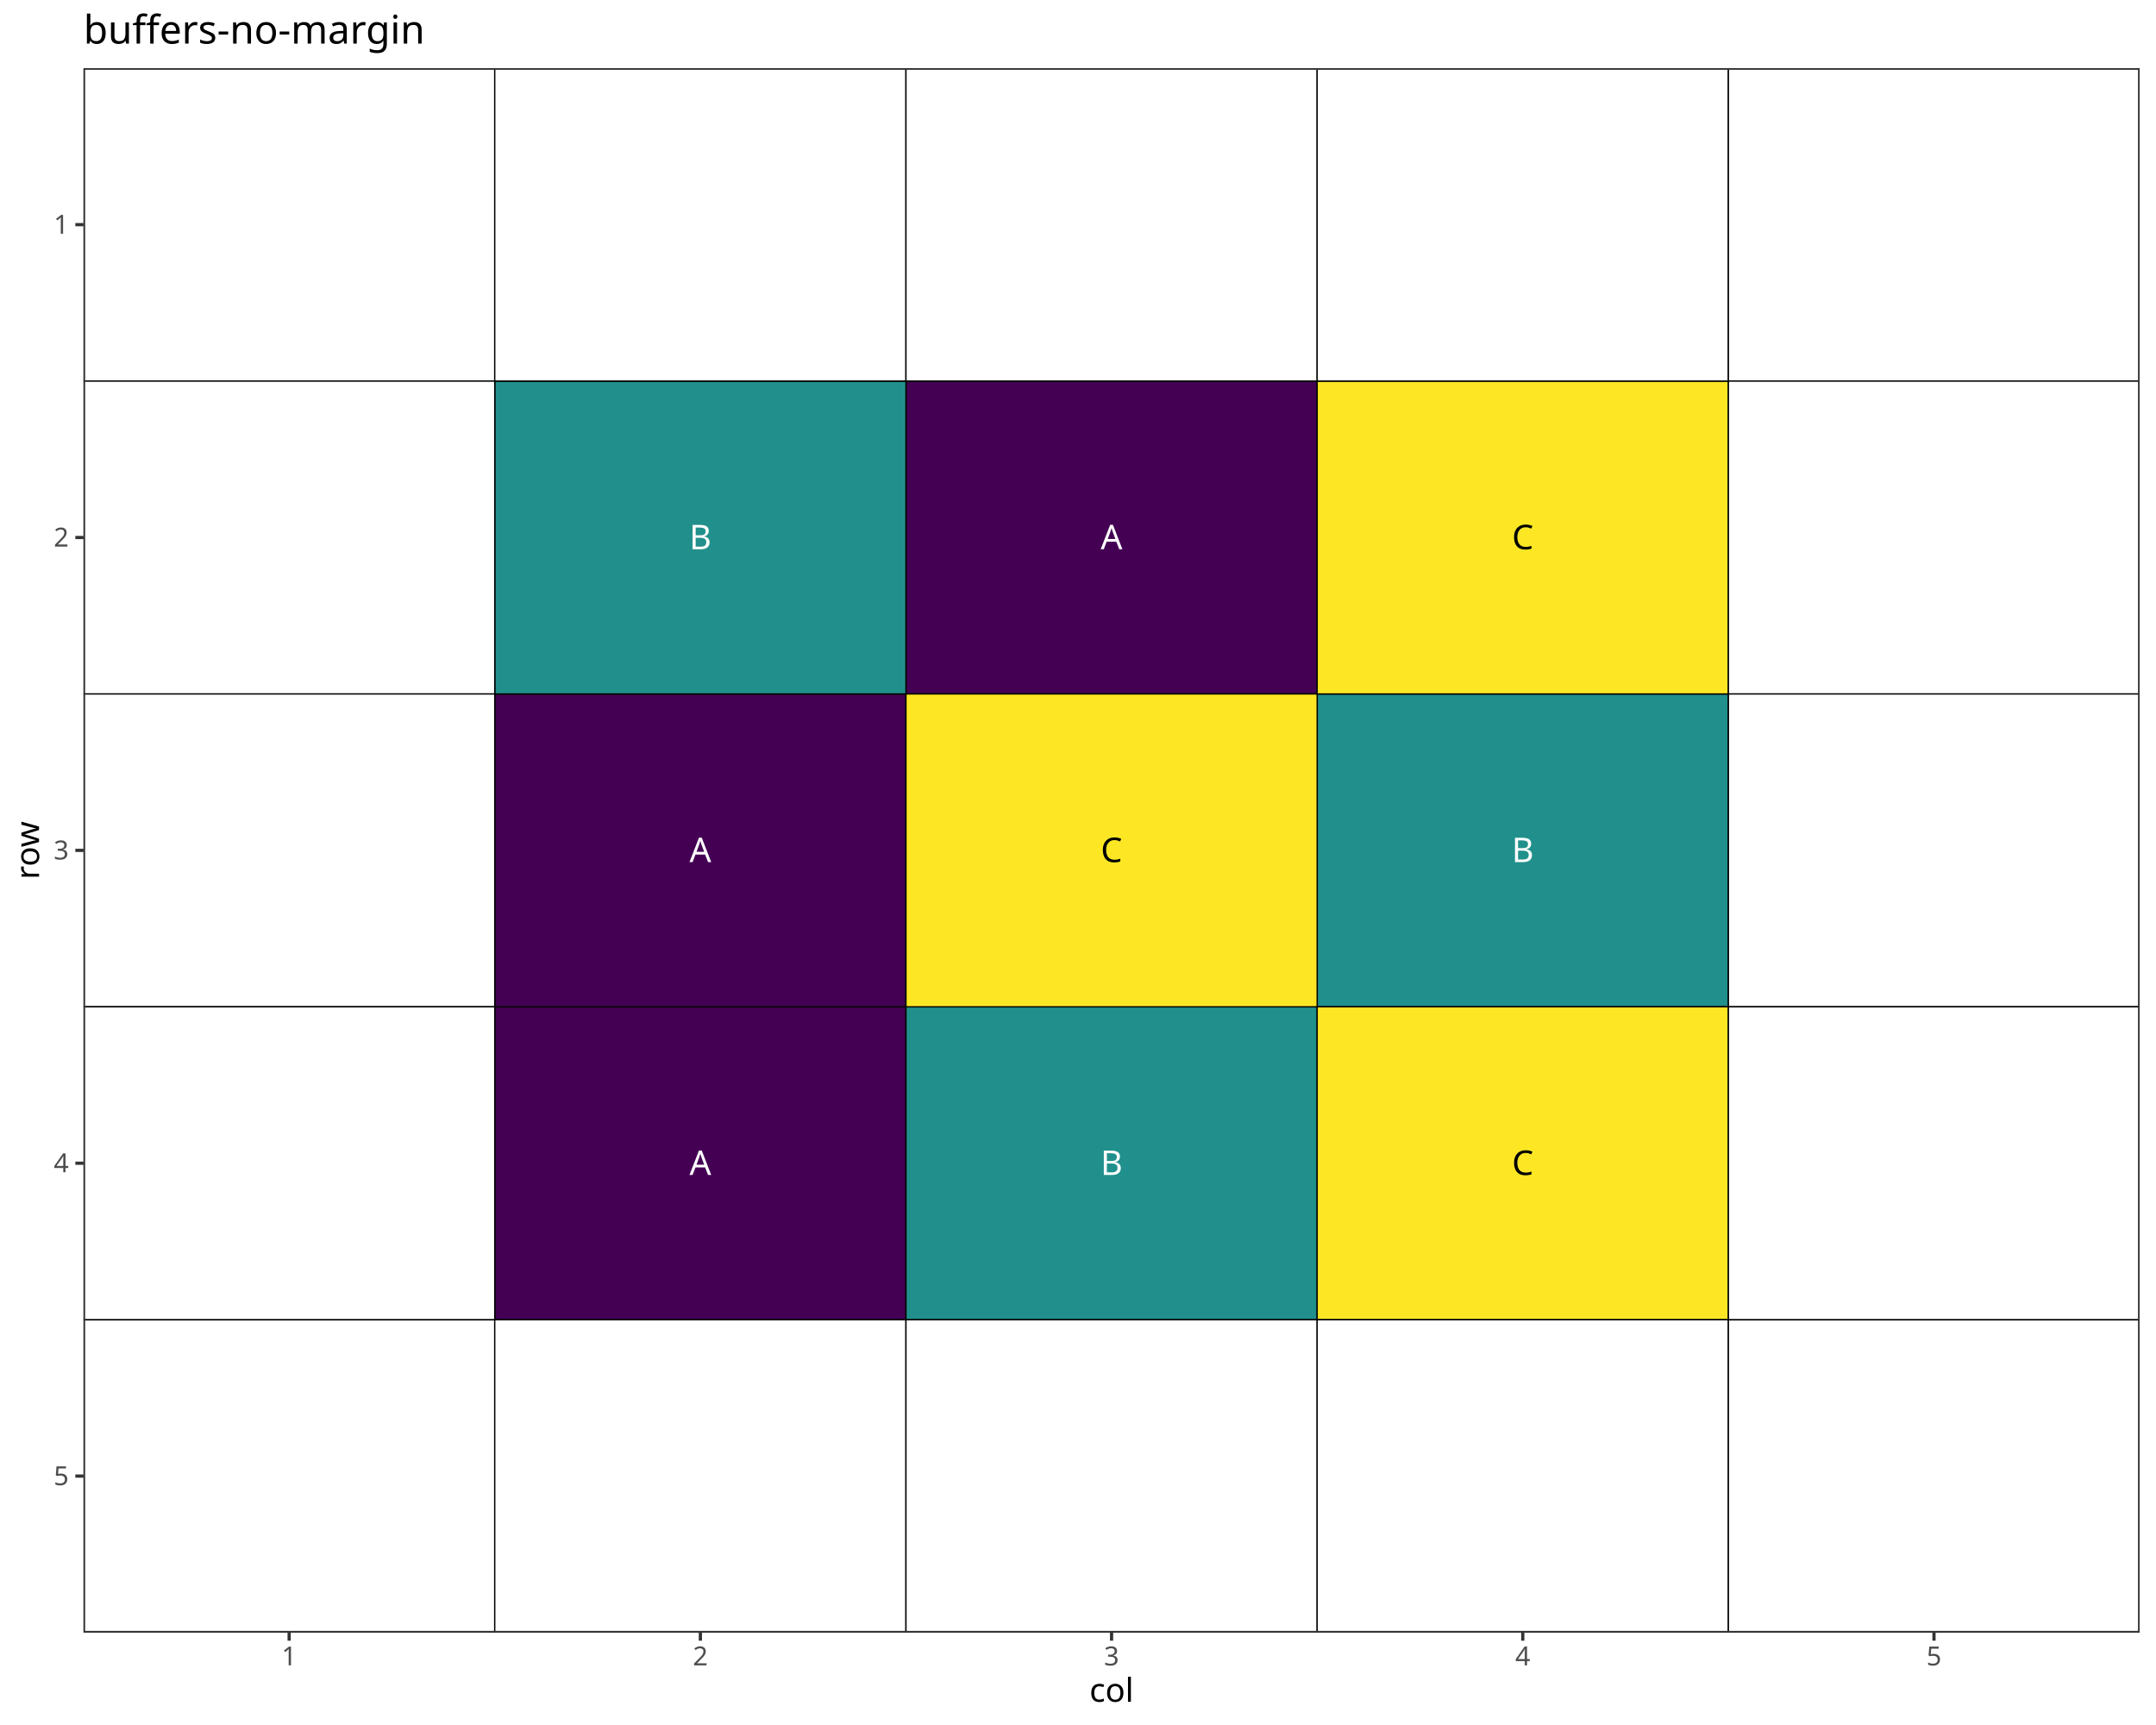
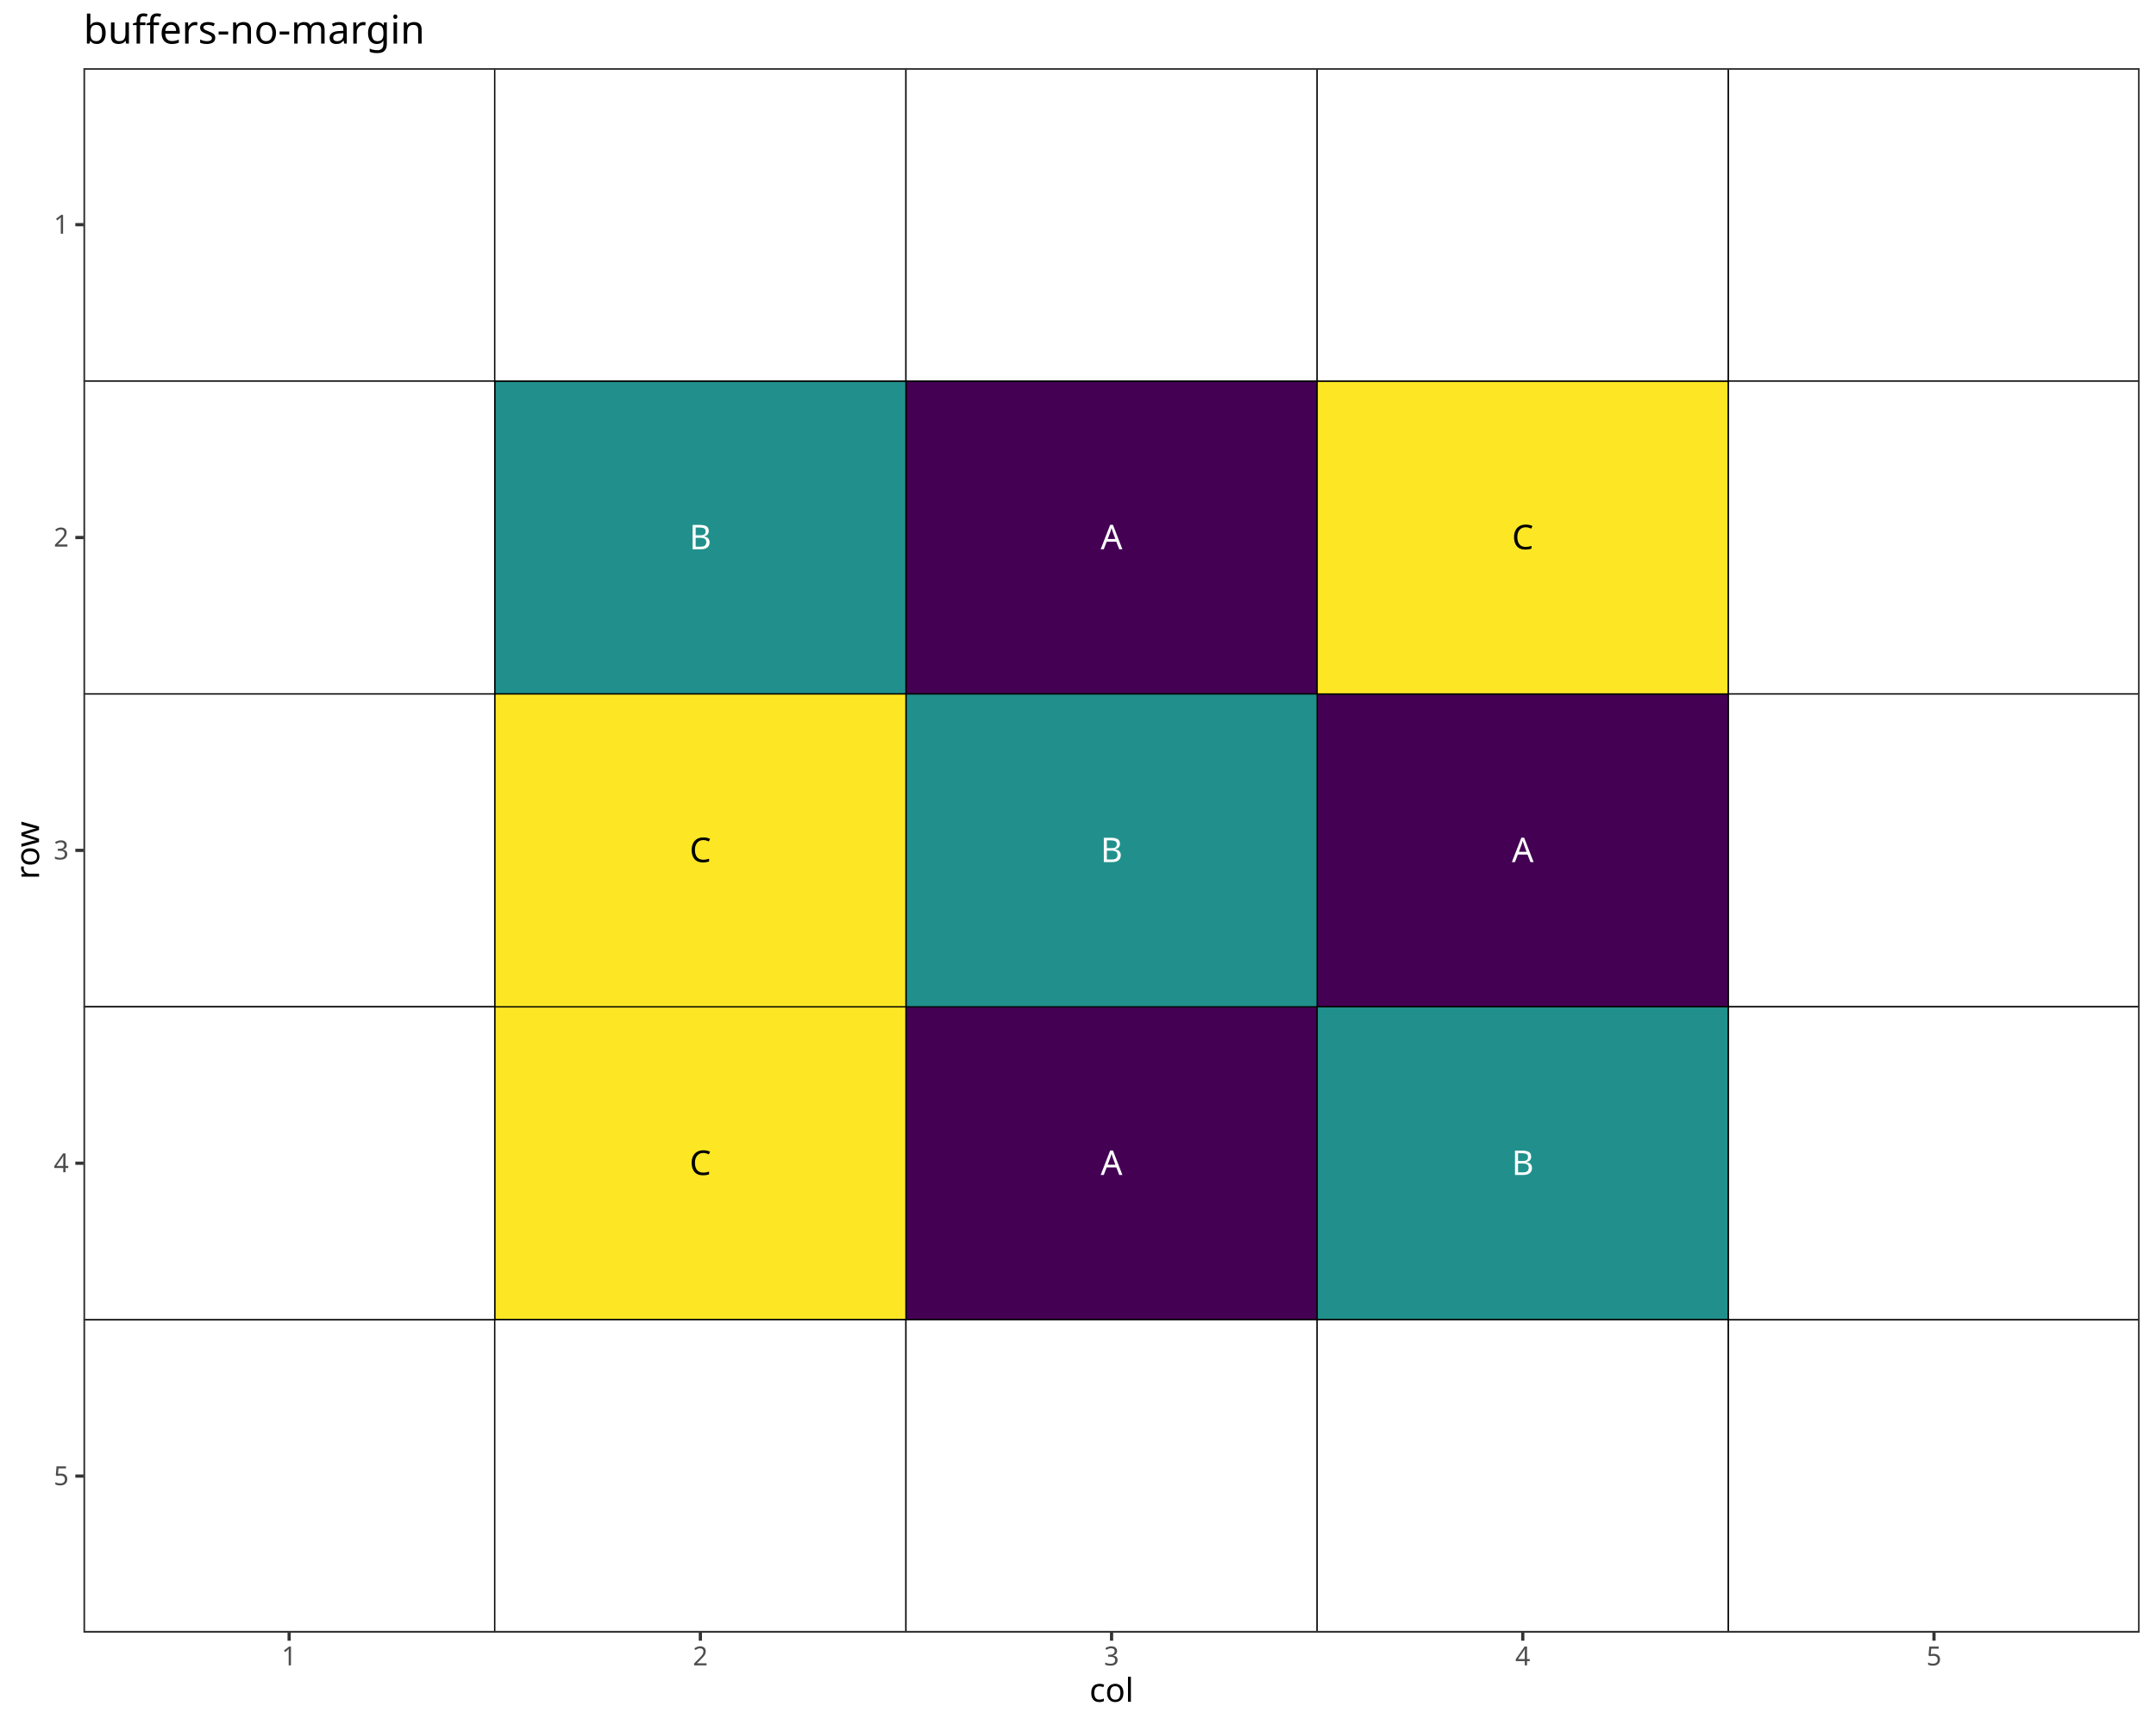
<svg xmlns="http://www.w3.org/2000/svg" class="svglite" data-engine-version="2.0" width="720.00pt" height="576.00pt" viewBox="0 0 720.00 576.00">
  <defs>
    <style type="text/css">
    .svglite line, .svglite polyline, .svglite polygon, .svglite path, .svglite rect, .svglite circle {
      fill: none;
      stroke: #000000;
      stroke-linecap: round;
      stroke-linejoin: round;
      stroke-miterlimit: 10.00;
    }
  </style>
  </defs>
  <rect width="100%" height="100%" style="stroke: none; fill: #FFFFFF;" />
  <defs>
    <clipPath id="cpMC4wMHw3MjAuMDB8MC4wMHw1NzYuMDA=">
      <rect x="0.00" y="0.00" width="720.00" height="576.00" />
    </clipPath>
  </defs>
  <g clip-path="url(#cpMC4wMHw3MjAuMDB8MC4wMHw1NzYuMDA=)">
    <rect x="0.00" y="0.00" width="720.00" height="576.00" style="stroke-width: 1.07; stroke: #FFFFFF; fill: #FFFFFF;" />
  </g>
  <defs>
    <clipPath id="cpMjcuOTB8NzE0LjUyfDIyLjc4fDU0NS4xMQ==">
      <rect x="27.90" y="22.78" width="686.62" height="522.33" />
    </clipPath>
  </defs>
  <g clip-path="url(#cpMjcuOTB8NzE0LjUyfDIyLjc4fDU0NS4xMQ==)">
    <rect x="27.90" y="22.78" width="686.62" height="522.33" style="stroke-width: 1.07; stroke: none; fill: #FFFFFF;" />
    <polyline points="27.90,22.78 714.52,22.78 " style="stroke-width: 0.53; stroke: #EBEBEB; stroke-linecap: butt;" />
    <polyline points="27.90,127.25 714.52,127.25 " style="stroke-width: 0.53; stroke: #EBEBEB; stroke-linecap: butt;" />
    <polyline points="27.90,231.72 714.52,231.72 " style="stroke-width: 0.53; stroke: #EBEBEB; stroke-linecap: butt;" />
    <polyline points="27.90,336.18 714.52,336.18 " style="stroke-width: 0.53; stroke: #EBEBEB; stroke-linecap: butt;" />
    <polyline points="27.90,440.65 714.52,440.65 " style="stroke-width: 0.53; stroke: #EBEBEB; stroke-linecap: butt;" />
    <polyline points="27.90,545.11 714.52,545.11 " style="stroke-width: 0.53; stroke: #EBEBEB; stroke-linecap: butt;" />
    <polyline points="27.90,545.11 27.90,22.78 " style="stroke-width: 0.53; stroke: #EBEBEB; stroke-linecap: butt;" />
    <polyline points="165.22,545.11 165.22,22.78 " style="stroke-width: 0.53; stroke: #EBEBEB; stroke-linecap: butt;" />
    <polyline points="302.55,545.11 302.55,22.78 " style="stroke-width: 0.53; stroke: #EBEBEB; stroke-linecap: butt;" />
    <polyline points="439.87,545.11 439.87,22.78 " style="stroke-width: 0.53; stroke: #EBEBEB; stroke-linecap: butt;" />
    <polyline points="577.20,545.11 577.20,22.78 " style="stroke-width: 0.53; stroke: #EBEBEB; stroke-linecap: butt;" />
    <polyline points="714.52,545.11 714.52,22.78 " style="stroke-width: 0.53; stroke: #EBEBEB; stroke-linecap: butt;" />
    <polyline points="27.90,75.02 714.52,75.02 " style="stroke-width: 1.07; stroke: #EBEBEB; stroke-linecap: butt;" />
    <polyline points="27.90,179.48 714.52,179.48 " style="stroke-width: 1.07; stroke: #EBEBEB; stroke-linecap: butt;" />
    <polyline points="27.90,283.95 714.52,283.95 " style="stroke-width: 1.07; stroke: #EBEBEB; stroke-linecap: butt;" />
    <polyline points="27.90,388.41 714.52,388.41 " style="stroke-width: 1.07; stroke: #EBEBEB; stroke-linecap: butt;" />
    <polyline points="27.90,492.88 714.52,492.88 " style="stroke-width: 1.07; stroke: #EBEBEB; stroke-linecap: butt;" />
    <polyline points="96.56,545.11 96.56,22.78 " style="stroke-width: 1.07; stroke: #EBEBEB; stroke-linecap: butt;" />
    <polyline points="233.89,545.11 233.89,22.78 " style="stroke-width: 1.07; stroke: #EBEBEB; stroke-linecap: butt;" />
    <polyline points="371.21,545.11 371.21,22.78 " style="stroke-width: 1.07; stroke: #EBEBEB; stroke-linecap: butt;" />
    <polyline points="508.53,545.11 508.53,22.78 " style="stroke-width: 1.07; stroke: #EBEBEB; stroke-linecap: butt;" />
    <polyline points="645.86,545.11 645.86,22.78 " style="stroke-width: 1.07; stroke: #EBEBEB; stroke-linecap: butt;" />
-     <rect x="165.22" y="336.18" width="137.32" height="104.47" style="stroke-width: 0.43; stroke-linecap: butt; stroke-linejoin: miter; fill: #440154;" />
    <rect x="302.55" y="127.25" width="137.32" height="104.47" style="stroke-width: 0.43; stroke-linecap: butt; stroke-linejoin: miter; fill: #440154;" />
-     <rect x="165.22" y="231.72" width="137.32" height="104.47" style="stroke-width: 0.43; stroke-linecap: butt; stroke-linejoin: miter; fill: #440154;" />
+     <rect x="302.55" y="336.18" width="137.32" height="104.47" style="stroke-width: 0.43; stroke-linecap: butt; stroke-linejoin: miter; fill: #440154;" />
+     <rect x="439.87" y="231.72" width="137.32" height="104.47" style="stroke-width: 0.43; stroke-linecap: butt; stroke-linejoin: miter; fill: #440154;" />
    <rect x="165.22" y="127.25" width="137.32" height="104.47" style="stroke-width: 0.43; stroke-linecap: butt; stroke-linejoin: miter; fill: #21908C;" />
-     <rect x="439.87" y="231.72" width="137.32" height="104.47" style="stroke-width: 0.43; stroke-linecap: butt; stroke-linejoin: miter; fill: #21908C;" />
-     <rect x="302.55" y="336.18" width="137.32" height="104.47" style="stroke-width: 0.43; stroke-linecap: butt; stroke-linejoin: miter; fill: #21908C;" />
-     <rect x="302.55" y="231.72" width="137.32" height="104.47" style="stroke-width: 0.43; stroke-linecap: butt; stroke-linejoin: miter; fill: #FDE725;" />
+     <rect x="302.55" y="231.72" width="137.32" height="104.47" style="stroke-width: 0.43; stroke-linecap: butt; stroke-linejoin: miter; fill: #21908C;" />
+     <rect x="439.87" y="336.18" width="137.32" height="104.47" style="stroke-width: 0.43; stroke-linecap: butt; stroke-linejoin: miter; fill: #21908C;" />
    <rect x="439.87" y="127.25" width="137.32" height="104.47" style="stroke-width: 0.43; stroke-linecap: butt; stroke-linejoin: miter; fill: #FDE725;" />
-     <rect x="439.87" y="336.18" width="137.32" height="104.47" style="stroke-width: 0.43; stroke-linecap: butt; stroke-linejoin: miter; fill: #FDE725;" />
+     <rect x="165.22" y="336.18" width="137.32" height="104.47" style="stroke-width: 0.43; stroke-linecap: butt; stroke-linejoin: miter; fill: #FDE725;" />
+     <rect x="165.22" y="231.72" width="137.32" height="104.47" style="stroke-width: 0.43; stroke-linecap: butt; stroke-linejoin: miter; fill: #FDE725;" />
    <rect x="27.90" y="22.78" width="137.32" height="104.47" style="stroke-width: 0.43; stroke-linecap: butt; stroke-linejoin: miter; fill: #FFFFFF;" />
    <rect x="165.22" y="22.78" width="137.32" height="104.47" style="stroke-width: 0.43; stroke-linecap: butt; stroke-linejoin: miter; fill: #FFFFFF;" />
    <rect x="302.55" y="22.78" width="137.32" height="104.47" style="stroke-width: 0.43; stroke-linecap: butt; stroke-linejoin: miter; fill: #FFFFFF;" />
    <rect x="439.87" y="22.78" width="137.32" height="104.47" style="stroke-width: 0.43; stroke-linecap: butt; stroke-linejoin: miter; fill: #FFFFFF;" />
    <rect x="577.20" y="22.78" width="137.32" height="104.47" style="stroke-width: 0.43; stroke-linecap: butt; stroke-linejoin: miter; fill: #FFFFFF;" />
    <rect x="27.90" y="440.65" width="137.32" height="104.47" style="stroke-width: 0.43; stroke-linecap: butt; stroke-linejoin: miter; fill: #FFFFFF;" />
    <rect x="165.22" y="440.65" width="137.32" height="104.47" style="stroke-width: 0.43; stroke-linecap: butt; stroke-linejoin: miter; fill: #FFFFFF;" />
    <rect x="302.55" y="440.65" width="137.32" height="104.47" style="stroke-width: 0.43; stroke-linecap: butt; stroke-linejoin: miter; fill: #FFFFFF;" />
    <rect x="439.87" y="440.65" width="137.32" height="104.47" style="stroke-width: 0.43; stroke-linecap: butt; stroke-linejoin: miter; fill: #FFFFFF;" />
    <rect x="577.20" y="440.65" width="137.32" height="104.47" style="stroke-width: 0.43; stroke-linecap: butt; stroke-linejoin: miter; fill: #FFFFFF;" />
    <rect x="27.90" y="127.25" width="137.32" height="104.47" style="stroke-width: 0.43; stroke-linecap: butt; stroke-linejoin: miter; fill: #FFFFFF;" />
    <rect x="27.90" y="231.72" width="137.32" height="104.47" style="stroke-width: 0.43; stroke-linecap: butt; stroke-linejoin: miter; fill: #FFFFFF;" />
    <rect x="27.90" y="336.18" width="137.32" height="104.47" style="stroke-width: 0.43; stroke-linecap: butt; stroke-linejoin: miter; fill: #FFFFFF;" />
    <rect x="577.20" y="127.25" width="137.32" height="104.47" style="stroke-width: 0.43; stroke-linecap: butt; stroke-linejoin: miter; fill: #FFFFFF;" />
    <rect x="577.20" y="231.72" width="137.32" height="104.47" style="stroke-width: 0.43; stroke-linecap: butt; stroke-linejoin: miter; fill: #FFFFFF;" />
    <rect x="577.20" y="336.18" width="137.32" height="104.47" style="stroke-width: 0.43; stroke-linecap: butt; stroke-linejoin: miter; fill: #FFFFFF;" />
-     <text x="233.89" y="392.33" text-anchor="middle" style="font-size: 11.38px; fill: #FFFFFF; font-family: sans;" textLength="7.59px" lengthAdjust="spacingAndGlyphs">A</text>
    <text x="371.21" y="183.40" text-anchor="middle" style="font-size: 11.38px; fill: #FFFFFF; font-family: sans;" textLength="7.59px" lengthAdjust="spacingAndGlyphs">A</text>
-     <text x="233.89" y="287.86" text-anchor="middle" style="font-size: 11.38px; fill: #FFFFFF; font-family: sans;" textLength="7.59px" lengthAdjust="spacingAndGlyphs">A</text>
+     <text x="371.21" y="392.33" text-anchor="middle" style="font-size: 11.38px; fill: #FFFFFF; font-family: sans;" textLength="7.59px" lengthAdjust="spacingAndGlyphs">A</text>
+     <text x="508.53" y="287.86" text-anchor="middle" style="font-size: 11.38px; fill: #FFFFFF; font-family: sans;" textLength="7.59px" lengthAdjust="spacingAndGlyphs">A</text>
    <text x="233.89" y="183.40" text-anchor="middle" style="font-size: 11.38px; fill: #FFFFFF; font-family: sans;" textLength="7.59px" lengthAdjust="spacingAndGlyphs">B</text>
-     <text x="508.53" y="287.86" text-anchor="middle" style="font-size: 11.38px; fill: #FFFFFF; font-family: sans;" textLength="7.59px" lengthAdjust="spacingAndGlyphs">B</text>
-     <text x="371.21" y="392.33" text-anchor="middle" style="font-size: 11.38px; fill: #FFFFFF; font-family: sans;" textLength="7.59px" lengthAdjust="spacingAndGlyphs">B</text>
-     <text x="371.21" y="287.86" text-anchor="middle" style="font-size: 11.38px; font-family: sans;" textLength="8.22px" lengthAdjust="spacingAndGlyphs">C</text>
+     <text x="371.21" y="287.86" text-anchor="middle" style="font-size: 11.38px; fill: #FFFFFF; font-family: sans;" textLength="7.59px" lengthAdjust="spacingAndGlyphs">B</text>
+     <text x="508.53" y="392.33" text-anchor="middle" style="font-size: 11.38px; fill: #FFFFFF; font-family: sans;" textLength="7.59px" lengthAdjust="spacingAndGlyphs">B</text>
    <text x="508.53" y="183.40" text-anchor="middle" style="font-size: 11.38px; font-family: sans;" textLength="8.22px" lengthAdjust="spacingAndGlyphs">C</text>
-     <text x="508.53" y="392.33" text-anchor="middle" style="font-size: 11.38px; font-family: sans;" textLength="8.22px" lengthAdjust="spacingAndGlyphs">C</text>
+     <text x="233.89" y="392.33" text-anchor="middle" style="font-size: 11.38px; font-family: sans;" textLength="8.22px" lengthAdjust="spacingAndGlyphs">C</text>
+     <text x="233.89" y="287.86" text-anchor="middle" style="font-size: 11.38px; font-family: sans;" textLength="8.22px" lengthAdjust="spacingAndGlyphs">C</text>
    <rect x="27.90" y="22.78" width="686.62" height="522.33" style="stroke-width: 1.07; stroke: #333333;" />
  </g>
  <g clip-path="url(#cpMC4wMHw3MjAuMDB8MC4wMHw1NzYuMDA=)">
    <text x="22.97" y="78.04" text-anchor="end" style="font-size: 8.80px; fill: #4D4D4D; font-family: sans;" textLength="4.89px" lengthAdjust="spacingAndGlyphs">1</text>
    <text x="22.97" y="182.51" text-anchor="end" style="font-size: 8.80px; fill: #4D4D4D; font-family: sans;" textLength="4.89px" lengthAdjust="spacingAndGlyphs">2</text>
    <text x="22.97" y="286.98" text-anchor="end" style="font-size: 8.80px; fill: #4D4D4D; font-family: sans;" textLength="4.89px" lengthAdjust="spacingAndGlyphs">3</text>
    <text x="22.97" y="391.44" text-anchor="end" style="font-size: 8.80px; fill: #4D4D4D; font-family: sans;" textLength="4.89px" lengthAdjust="spacingAndGlyphs">4</text>
    <text x="22.97" y="495.91" text-anchor="end" style="font-size: 8.80px; fill: #4D4D4D; font-family: sans;" textLength="4.89px" lengthAdjust="spacingAndGlyphs">5</text>
    <polyline points="25.16,75.02 27.90,75.02 " style="stroke-width: 1.07; stroke: #333333; stroke-linecap: butt;" />
    <polyline points="25.16,179.48 27.90,179.48 " style="stroke-width: 1.07; stroke: #333333; stroke-linecap: butt;" />
    <polyline points="25.16,283.95 27.90,283.95 " style="stroke-width: 1.07; stroke: #333333; stroke-linecap: butt;" />
    <polyline points="25.16,388.41 27.90,388.41 " style="stroke-width: 1.07; stroke: #333333; stroke-linecap: butt;" />
    <polyline points="25.16,492.88 27.90,492.88 " style="stroke-width: 1.07; stroke: #333333; stroke-linecap: butt;" />
    <polyline points="96.56,547.85 96.56,545.11 " style="stroke-width: 1.07; stroke: #333333; stroke-linecap: butt;" />
    <polyline points="233.89,547.85 233.89,545.11 " style="stroke-width: 1.07; stroke: #333333; stroke-linecap: butt;" />
    <polyline points="371.21,547.85 371.21,545.11 " style="stroke-width: 1.07; stroke: #333333; stroke-linecap: butt;" />
    <polyline points="508.53,547.85 508.53,545.11 " style="stroke-width: 1.07; stroke: #333333; stroke-linecap: butt;" />
    <polyline points="645.86,547.85 645.86,545.11 " style="stroke-width: 1.07; stroke: #333333; stroke-linecap: butt;" />
    <text x="96.56" y="556.10" text-anchor="middle" style="font-size: 8.80px; fill: #4D4D4D; font-family: sans;" textLength="4.89px" lengthAdjust="spacingAndGlyphs">1</text>
    <text x="233.89" y="556.10" text-anchor="middle" style="font-size: 8.80px; fill: #4D4D4D; font-family: sans;" textLength="4.89px" lengthAdjust="spacingAndGlyphs">2</text>
    <text x="371.21" y="556.10" text-anchor="middle" style="font-size: 8.80px; fill: #4D4D4D; font-family: sans;" textLength="4.89px" lengthAdjust="spacingAndGlyphs">3</text>
    <text x="508.53" y="556.10" text-anchor="middle" style="font-size: 8.80px; fill: #4D4D4D; font-family: sans;" textLength="4.89px" lengthAdjust="spacingAndGlyphs">4</text>
    <text x="645.86" y="556.10" text-anchor="middle" style="font-size: 8.80px; fill: #4D4D4D; font-family: sans;" textLength="4.89px" lengthAdjust="spacingAndGlyphs">5</text>
    <text x="371.21" y="568.24" text-anchor="middle" style="font-size: 11.00px; font-family: sans;" textLength="14.06px" lengthAdjust="spacingAndGlyphs">col</text>
    <text transform="translate(13.05,283.95) rotate(-90)" text-anchor="middle" style="font-size: 11.00px; font-family: sans;" textLength="17.73px" lengthAdjust="spacingAndGlyphs">row</text>
    <text x="27.90" y="14.56" style="font-size: 13.20px; font-family: sans;" textLength="104.19px" lengthAdjust="spacingAndGlyphs">buffers-no-margin</text>
  </g>
</svg>
